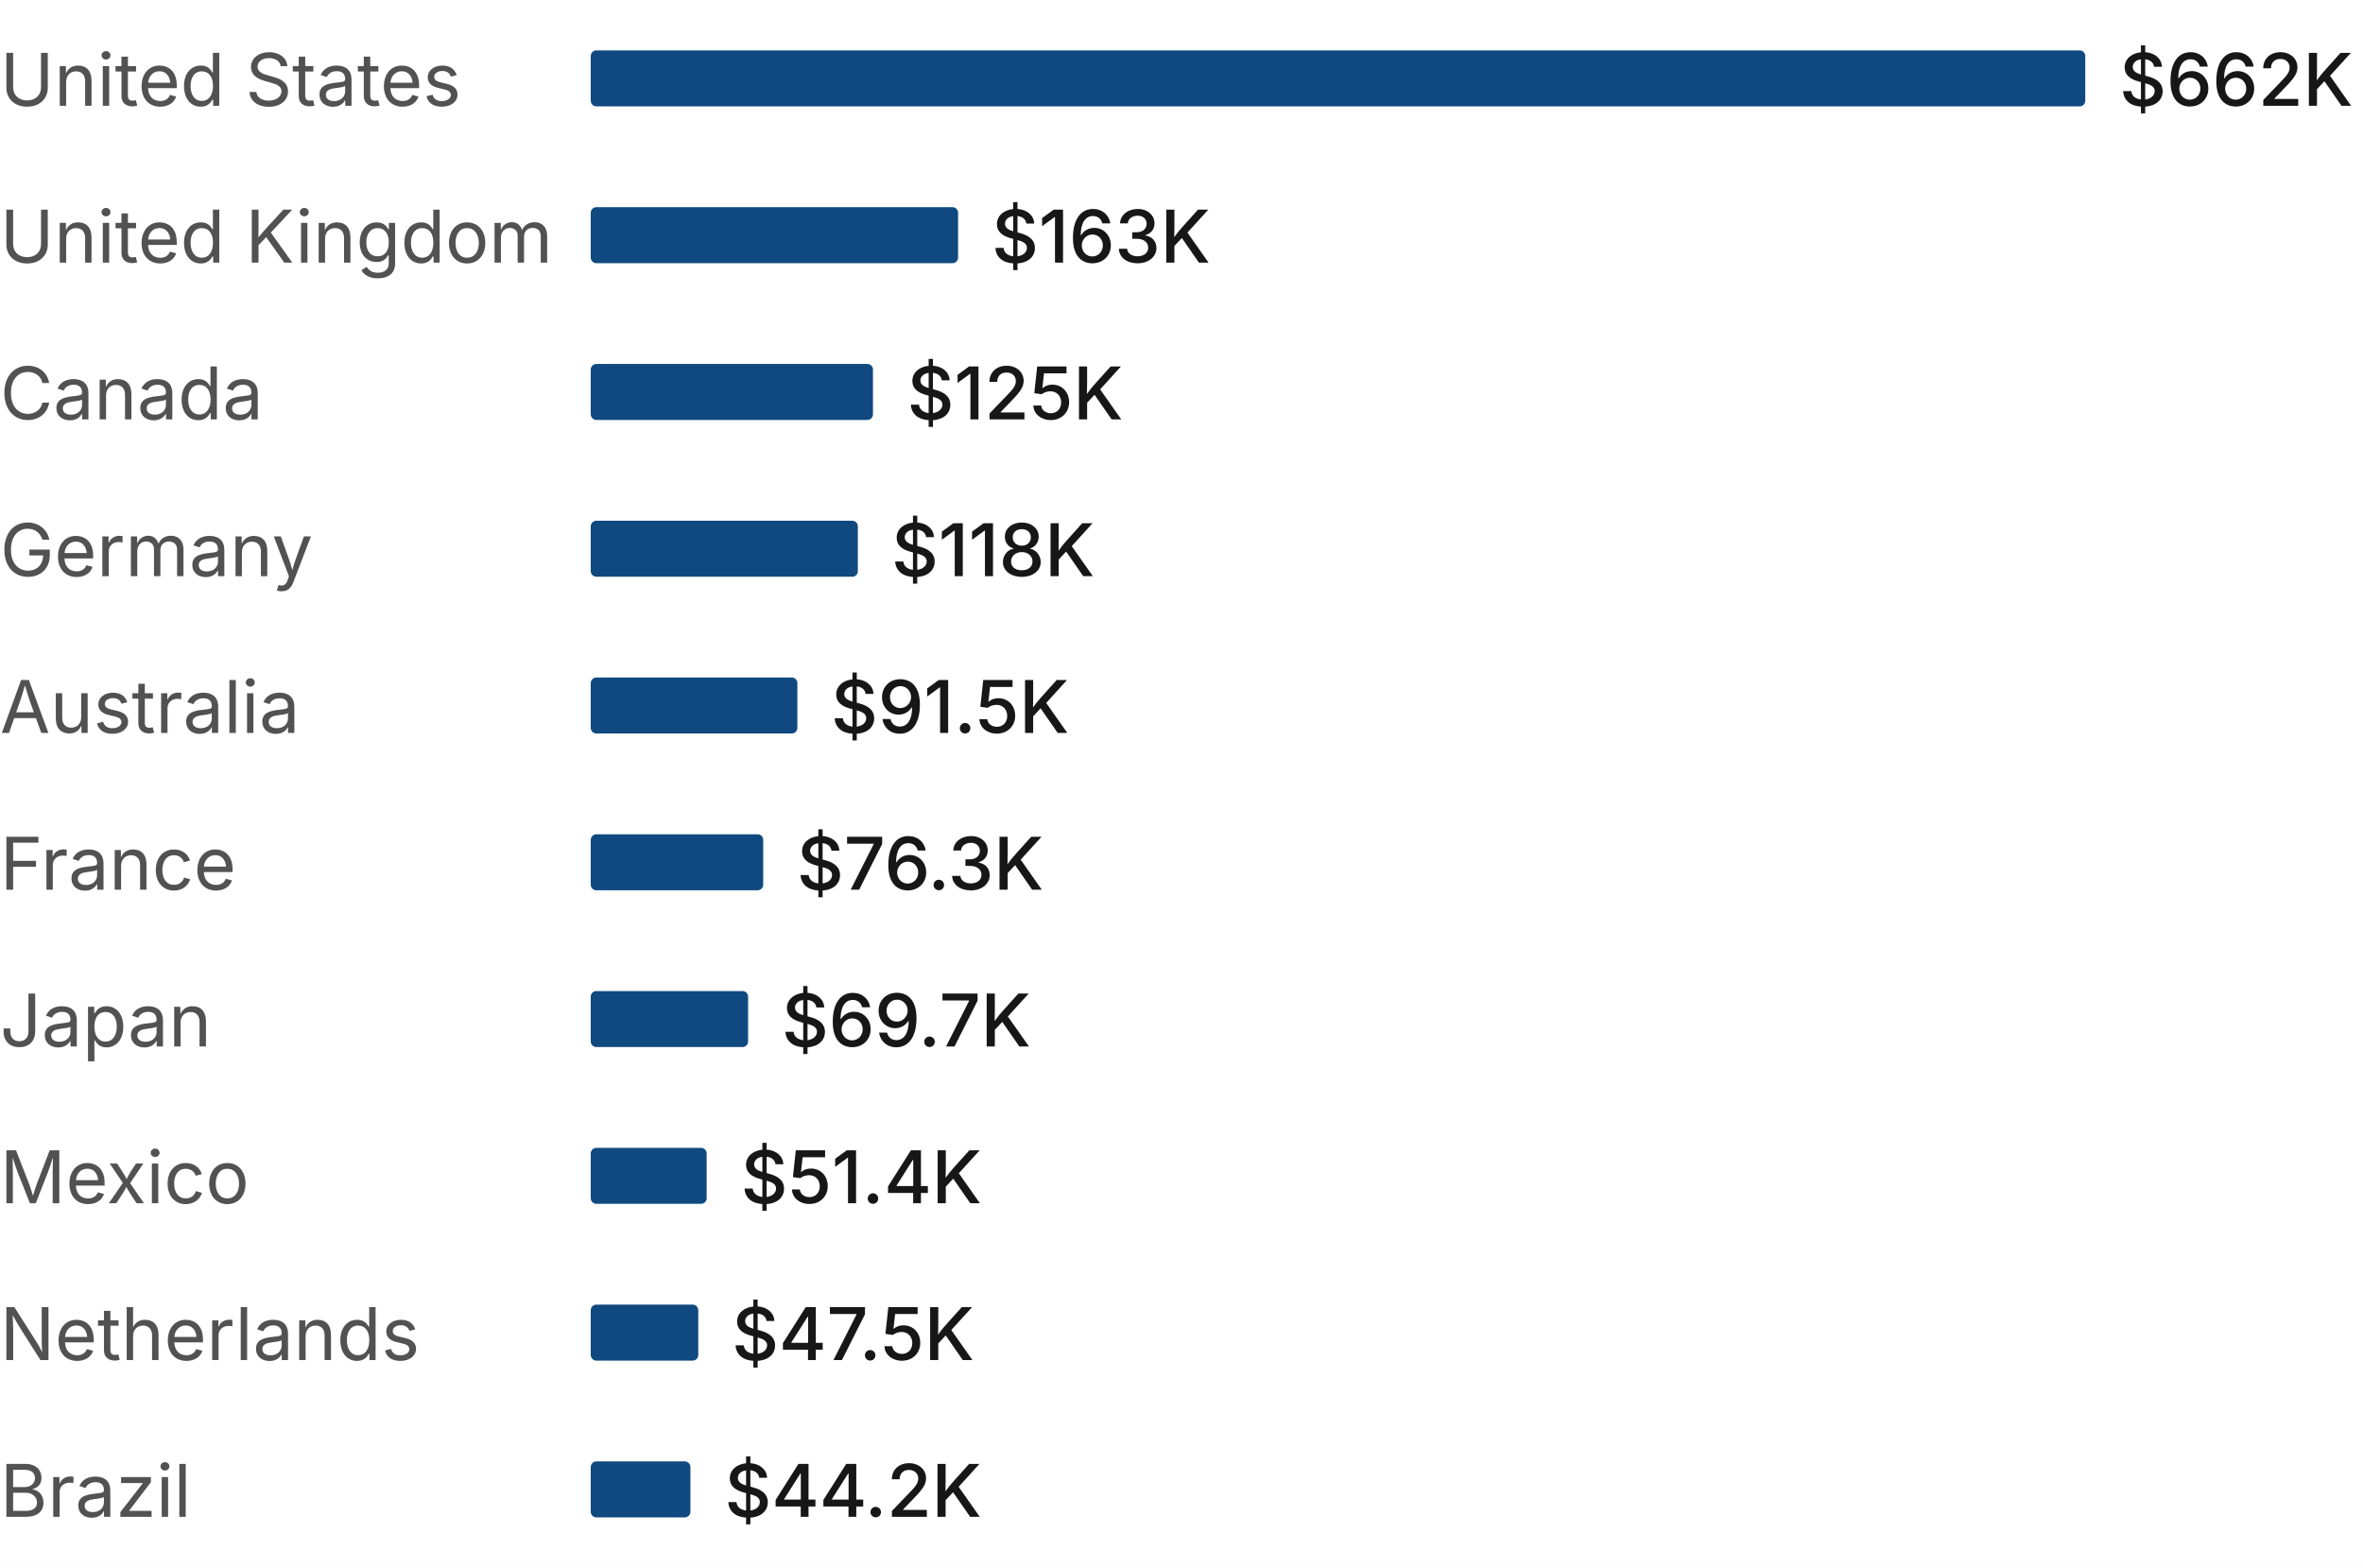
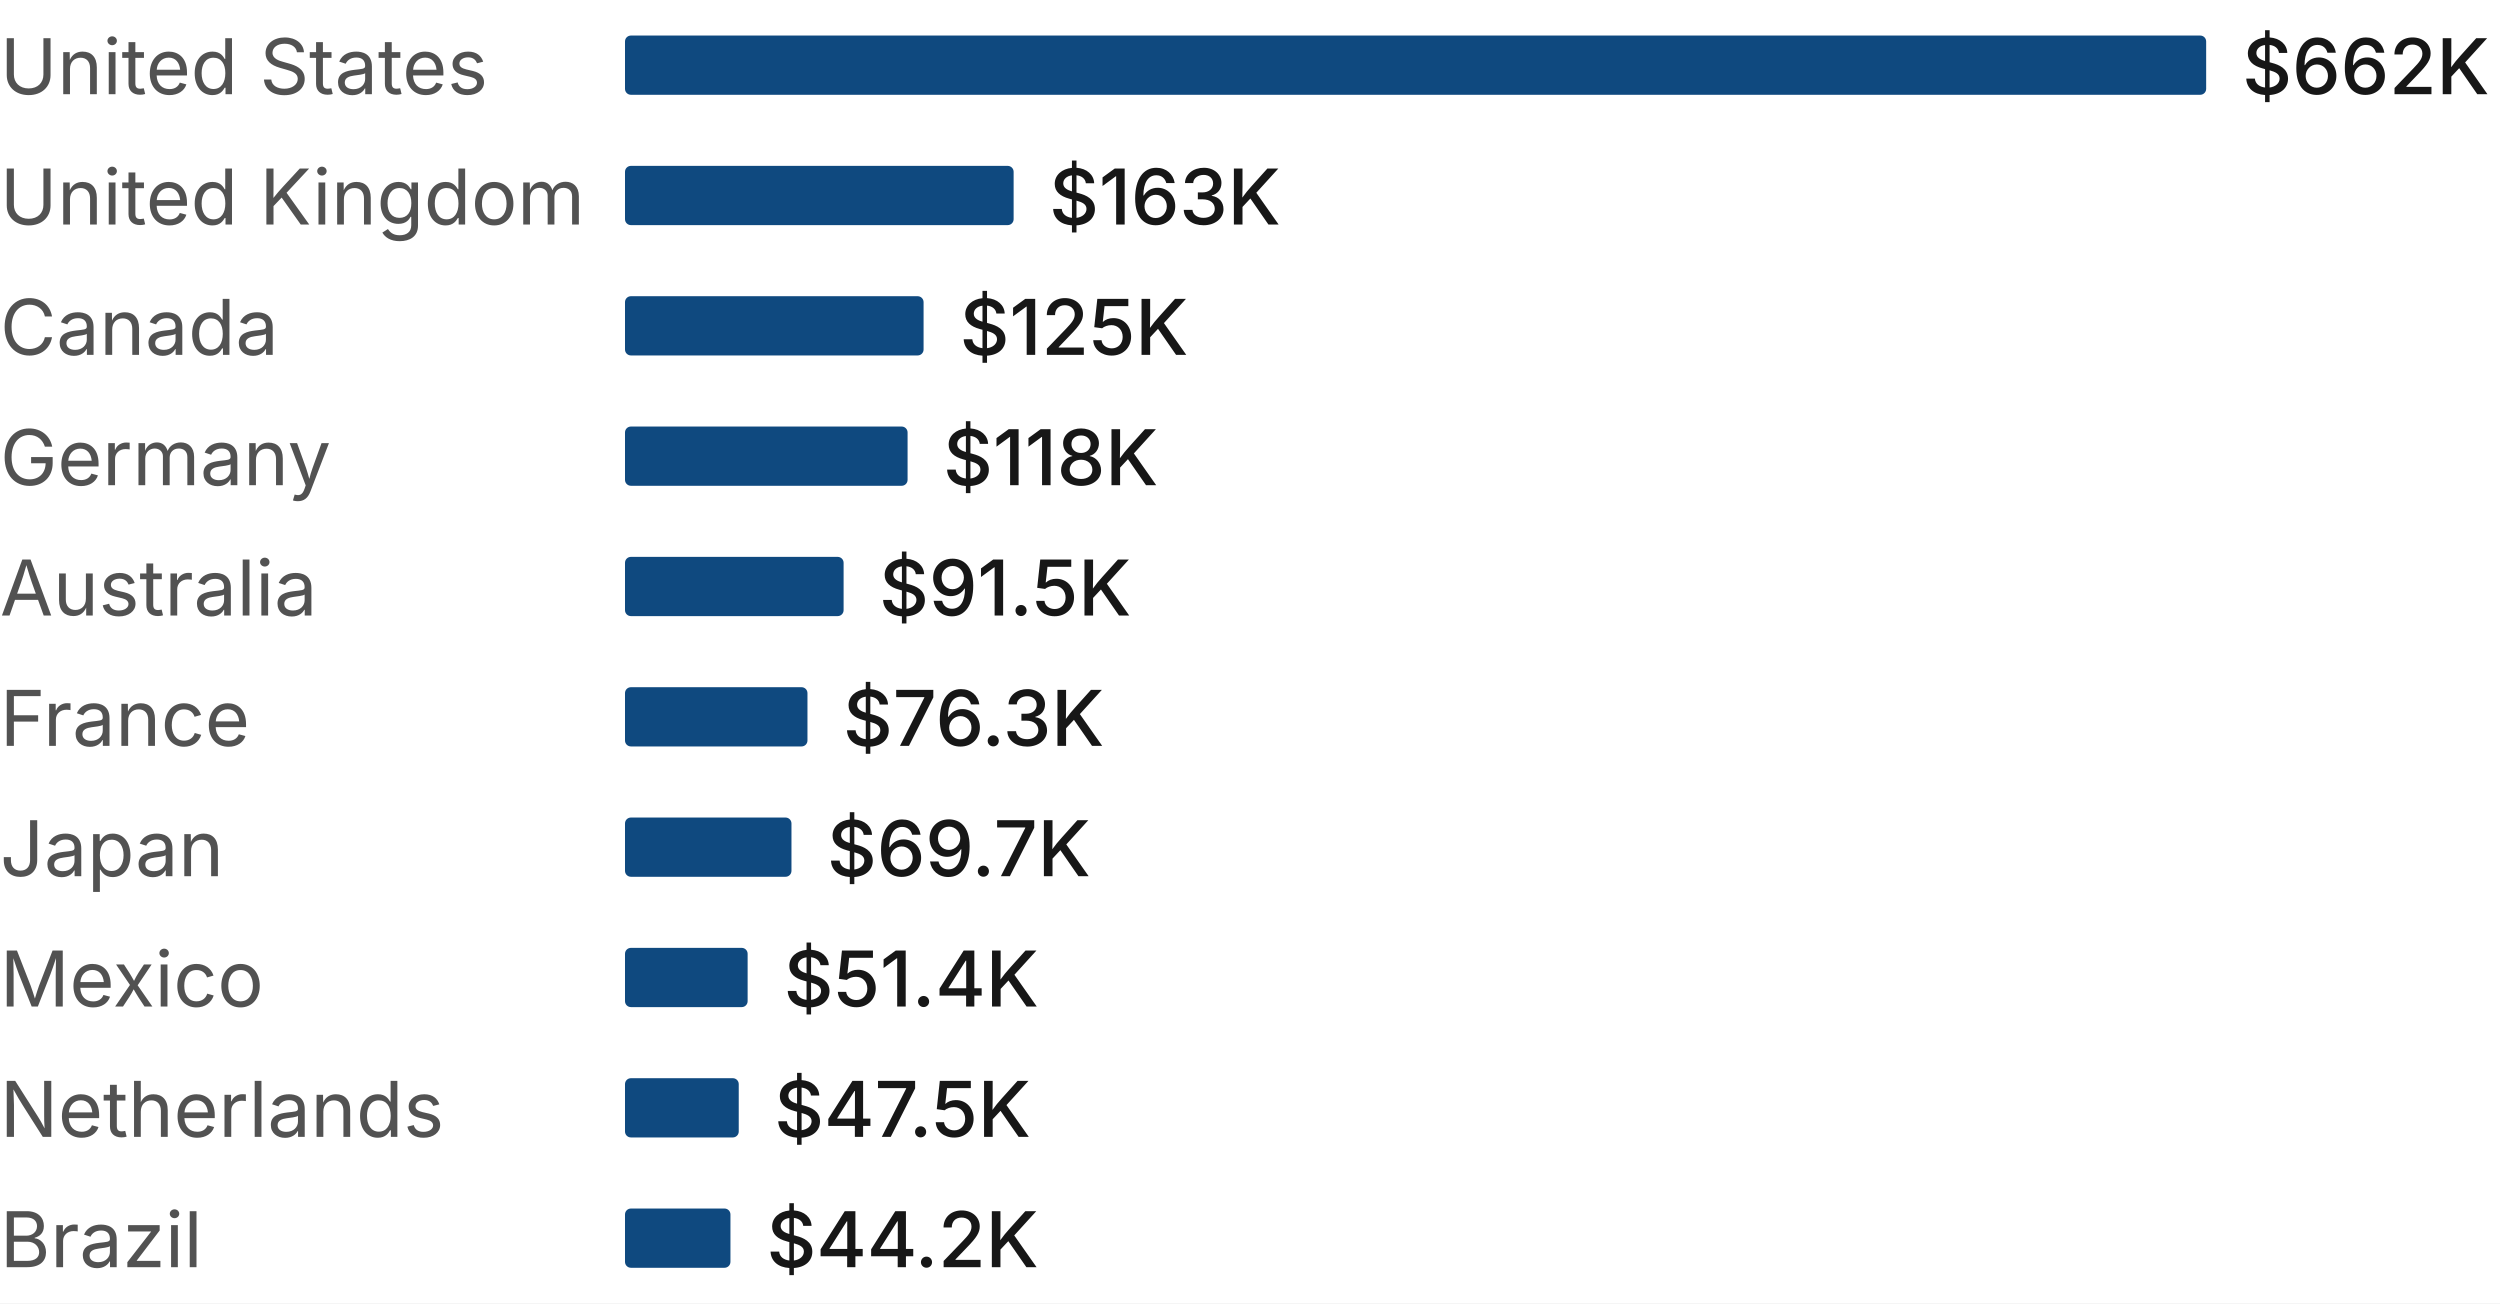
- <svg xmlns="http://www.w3.org/2000/svg" font-family="IBM Plex Sans, system-ui, -apple-system, &quot;Segoe UI&quot;, sans-serif" width="422" height="280" viewBox="0 0 422 280" role="img" aria-label="height: compact" data-hm-kind="bar" data-hm-o="h" data-hm-band="0,280,10" data-hm-plot="0,0,422,280">
-   <rect width="422" height="280" fill="#ffffff" />
-   <text x="0" y="18.9" font-size="13" fill="#525252">United States</text>
-   <rect x="105.5" y="9" width="266.9" height="10" rx="1" fill="#0f497f" />
-   <text x="378.5" y="18.9" font-size="13" font-weight="500" fill="#171717">$662K</text>
-   <text x="0" y="46.9" font-size="13" fill="#525252">United Kingdom</text>
-   <rect x="105.5" y="37" width="65.6" height="10" rx="1" fill="#0f497f" />
-   <text x="177.1" y="46.9" font-size="13" font-weight="500" fill="#171717">$163K</text>
-   <text x="0" y="74.9" font-size="13" fill="#525252">Canada</text>
-   <rect x="105.5" y="65" width="50.4" height="10" rx="1" fill="#0f497f" />
-   <text x="162" y="74.9" font-size="13" font-weight="500" fill="#171717">$125K</text>
-   <text x="0" y="102.9" font-size="13" fill="#525252">Germany</text>
-   <rect x="105.5" y="93" width="47.7" height="10" rx="1" fill="#0f497f" />
-   <text x="159.2" y="102.9" font-size="13" font-weight="500" fill="#171717">$118K</text>
-   <text x="0" y="130.9" font-size="13" fill="#525252">Australia</text>
-   <rect x="105.5" y="121" width="36.9" height="10" rx="1" fill="#0f497f" />
-   <text x="148.4" y="130.9" font-size="13" font-weight="500" fill="#171717">$91.5K</text>
-   <text x="0" y="158.9" font-size="13" fill="#525252">France</text>
-   <rect x="105.5" y="149" width="30.8" height="10" rx="1" fill="#0f497f" />
-   <text x="142.3" y="158.9" font-size="13" font-weight="500" fill="#171717">$76.3K</text>
-   <text x="0" y="186.9" font-size="13" fill="#525252">Japan</text>
-   <rect x="105.5" y="177" width="28.1" height="10" rx="1" fill="#0f497f" />
-   <text x="139.6" y="186.9" font-size="13" font-weight="500" fill="#171717">$69.7K</text>
-   <text x="0" y="214.9" font-size="13" fill="#525252">Mexico</text>
-   <rect x="105.5" y="205" width="20.7" height="10" rx="1" fill="#0f497f" />
-   <text x="132.3" y="214.9" font-size="13" font-weight="500" fill="#171717">$51.4K</text>
-   <text x="0" y="242.9" font-size="13" fill="#525252">Netherlands</text>
-   <rect x="105.5" y="233" width="19.2" height="10" rx="1" fill="#0f497f" />
-   <text x="130.7" y="242.9" font-size="13" font-weight="500" fill="#171717">$47.5K</text>
-   <text x="0" y="270.9" font-size="13" fill="#525252">Brazil</text>
-   <rect x="105.5" y="261" width="17.8" height="10" rx="1" fill="#0f497f" />
-   <text x="129.4" y="270.9" font-size="13" font-weight="500" fill="#171717">$44.2K</text>
+ <svg xmlns="http://www.w3.org/2000/svg" font-family="IBM Plex Sans, system-ui, -apple-system, &quot;Segoe UI&quot;, sans-serif" width="422" height="220" viewBox="0 0 422 220" role="img" aria-label="height: compact" data-hm-kind="bar" data-hm-o="h" data-hm-band="0,220,10" data-hm-plot="0,0,422,220">
+   <rect width="422" height="220" fill="#ffffff" />
+   <text x="0" y="15.9" font-size="13" fill="#525252">United States</text>
+   <rect x="105.5" y="6" width="266.9" height="10" rx="1" fill="#0f497f" />
+   <text x="378.5" y="15.9" font-size="13" font-weight="500" fill="#171717">$662K</text>
+   <text x="0" y="37.9" font-size="13" fill="#525252">United Kingdom</text>
+   <rect x="105.5" y="28" width="65.6" height="10" rx="1" fill="#0f497f" />
+   <text x="177.1" y="37.9" font-size="13" font-weight="500" fill="#171717">$163K</text>
+   <text x="0" y="59.9" font-size="13" fill="#525252">Canada</text>
+   <rect x="105.5" y="50" width="50.4" height="10" rx="1" fill="#0f497f" />
+   <text x="162" y="59.9" font-size="13" font-weight="500" fill="#171717">$125K</text>
+   <text x="0" y="81.9" font-size="13" fill="#525252">Germany</text>
+   <rect x="105.5" y="72" width="47.7" height="10" rx="1" fill="#0f497f" />
+   <text x="159.2" y="81.9" font-size="13" font-weight="500" fill="#171717">$118K</text>
+   <text x="0" y="103.9" font-size="13" fill="#525252">Australia</text>
+   <rect x="105.5" y="94" width="36.9" height="10" rx="1" fill="#0f497f" />
+   <text x="148.4" y="103.9" font-size="13" font-weight="500" fill="#171717">$91.5K</text>
+   <text x="0" y="125.9" font-size="13" fill="#525252">France</text>
+   <rect x="105.5" y="116" width="30.8" height="10" rx="1" fill="#0f497f" />
+   <text x="142.3" y="125.9" font-size="13" font-weight="500" fill="#171717">$76.3K</text>
+   <text x="0" y="147.9" font-size="13" fill="#525252">Japan</text>
+   <rect x="105.5" y="138" width="28.1" height="10" rx="1" fill="#0f497f" />
+   <text x="139.6" y="147.9" font-size="13" font-weight="500" fill="#171717">$69.7K</text>
+   <text x="0" y="169.9" font-size="13" fill="#525252">Mexico</text>
+   <rect x="105.5" y="160" width="20.7" height="10" rx="1" fill="#0f497f" />
+   <text x="132.3" y="169.9" font-size="13" font-weight="500" fill="#171717">$51.4K</text>
+   <text x="0" y="191.9" font-size="13" fill="#525252">Netherlands</text>
+   <rect x="105.5" y="182" width="19.2" height="10" rx="1" fill="#0f497f" />
+   <text x="130.7" y="191.9" font-size="13" font-weight="500" fill="#171717">$47.5K</text>
+   <text x="0" y="213.9" font-size="13" fill="#525252">Brazil</text>
+   <rect x="105.5" y="204" width="17.8" height="10" rx="1" fill="#0f497f" />
+   <text x="129.4" y="213.9" font-size="13" font-weight="500" fill="#171717">$44.2K</text>
</svg>
